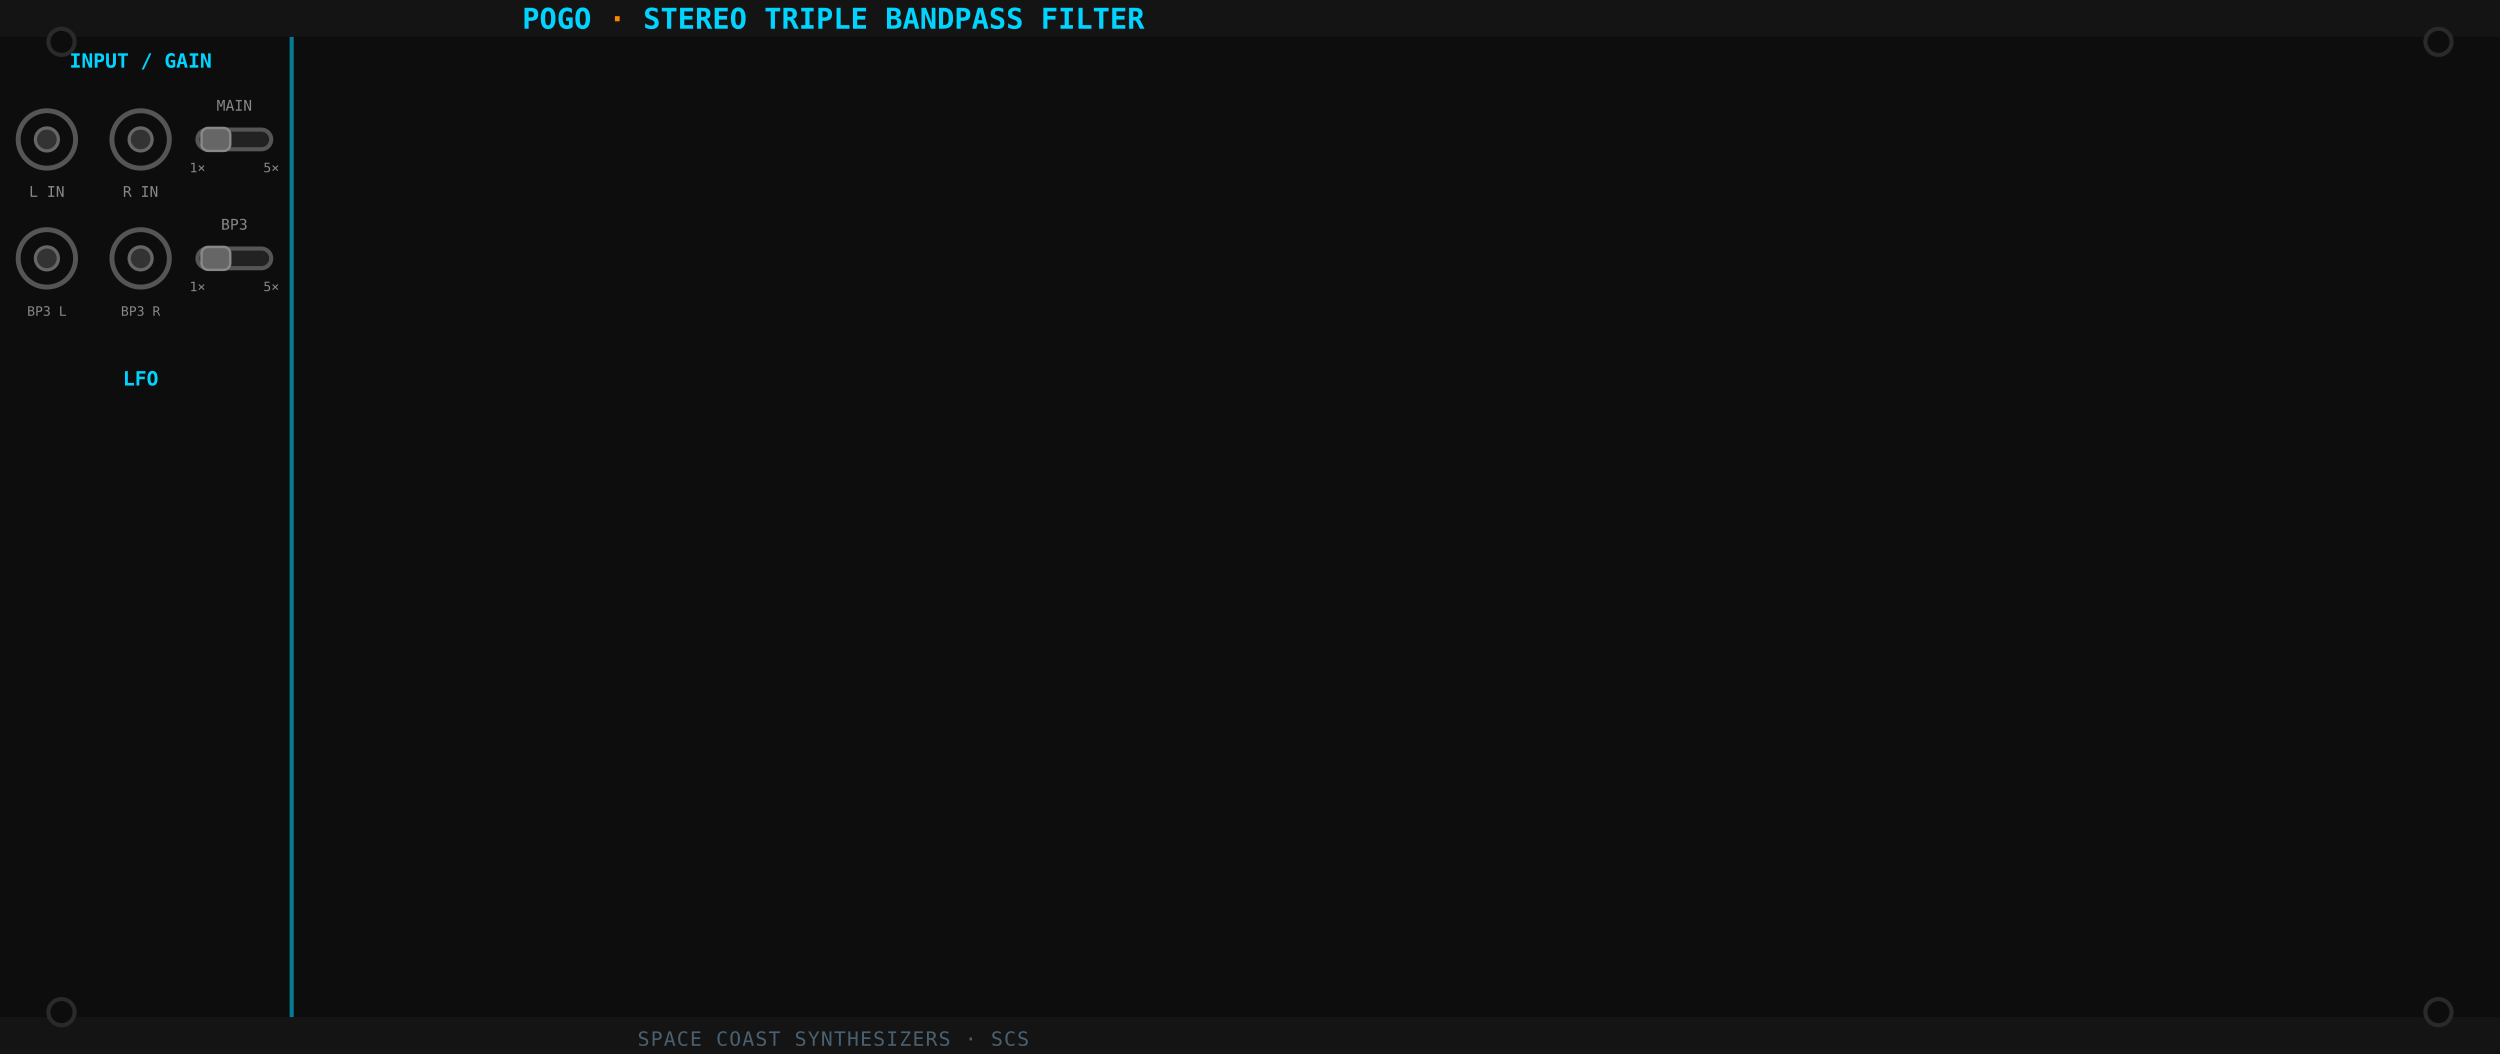
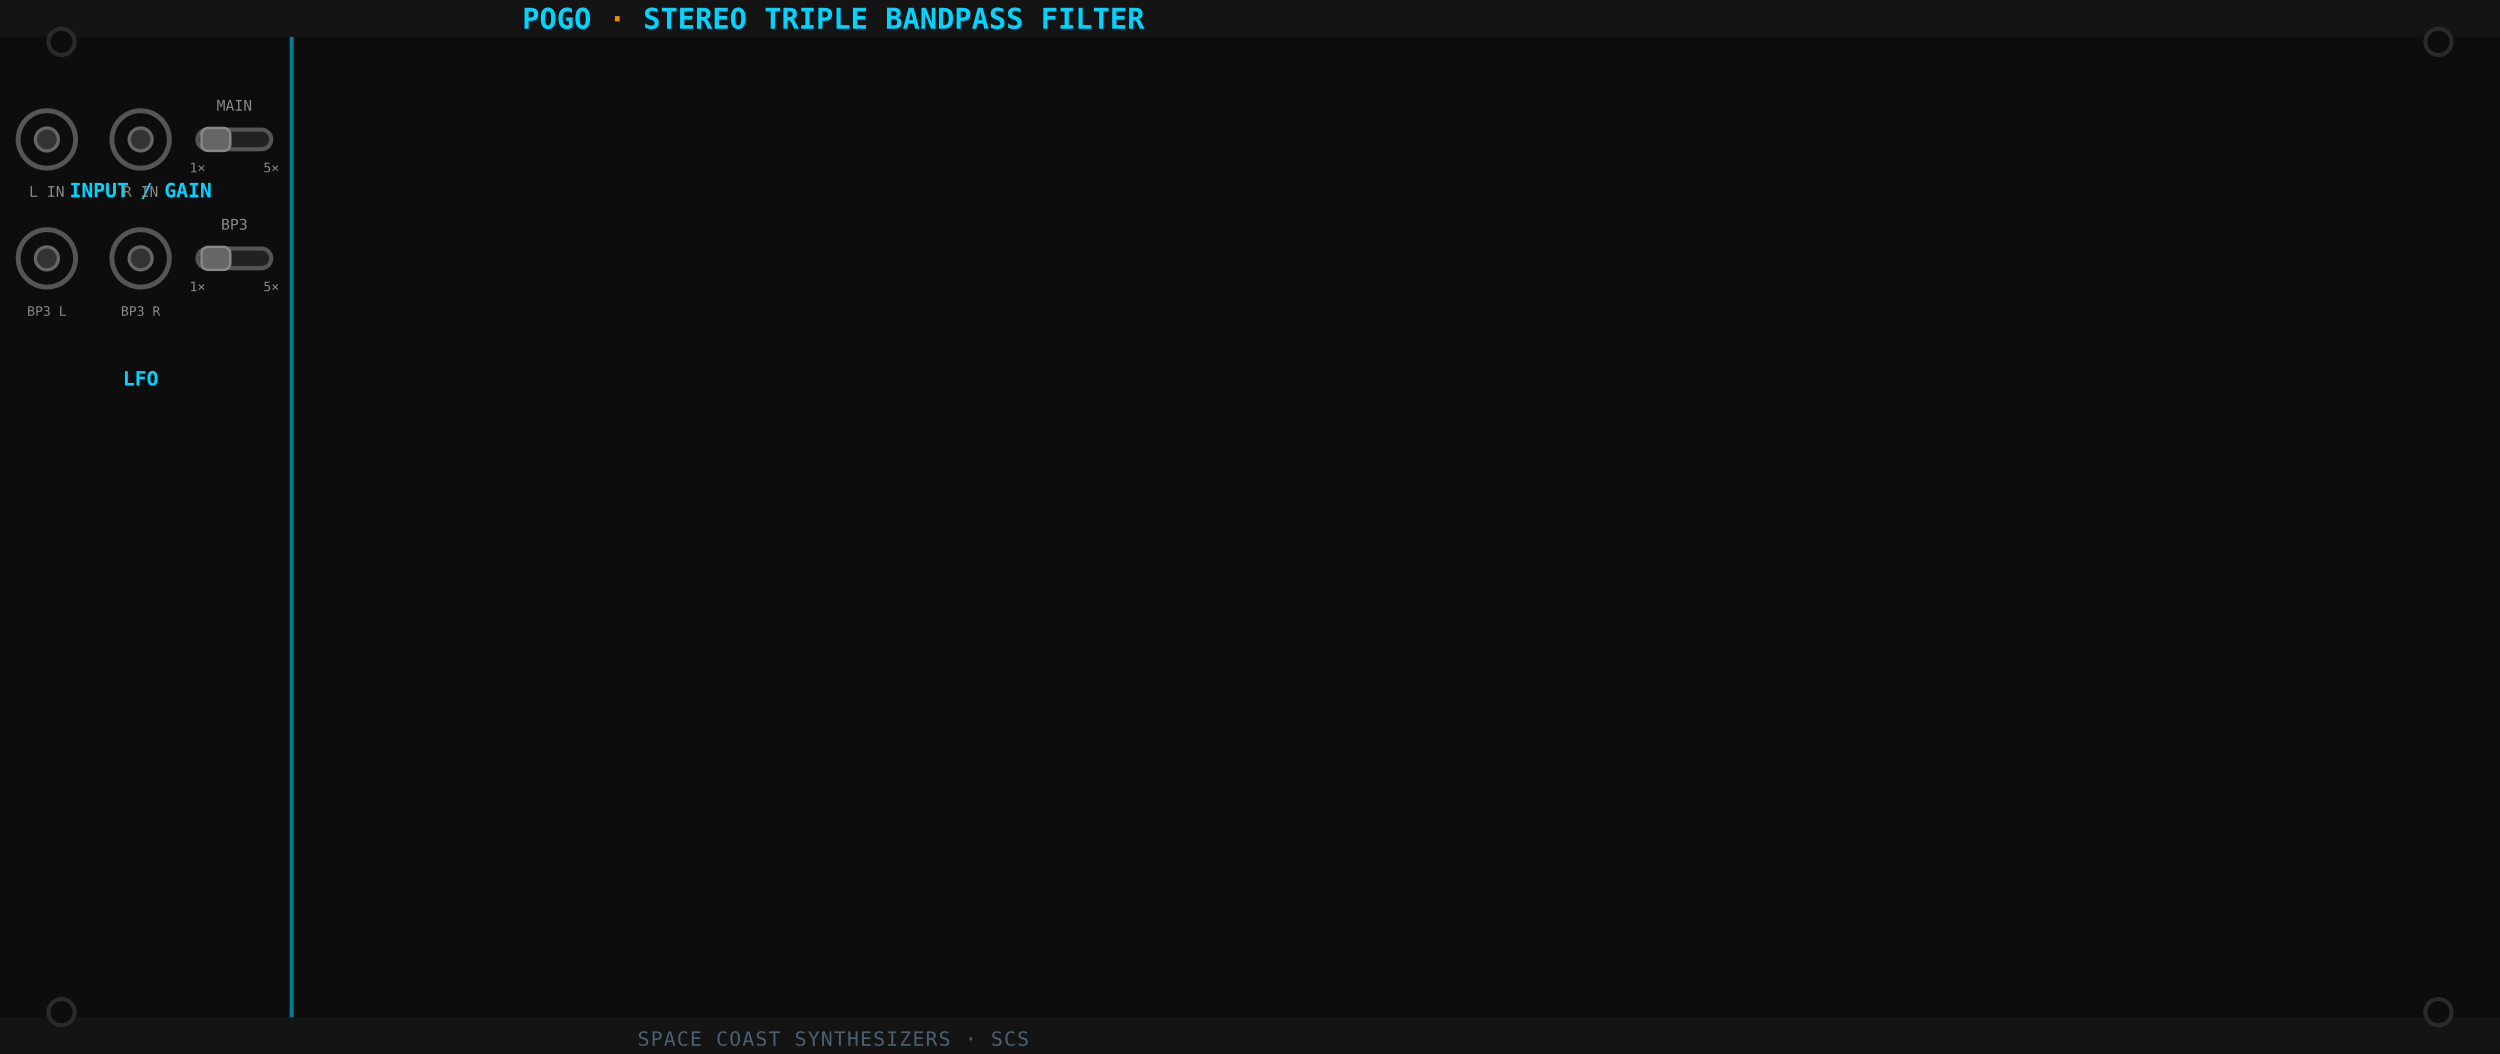
<svg xmlns="http://www.w3.org/2000/svg" width="304.8mm" height="128.5mm" viewBox="0 0 304.80 128.5">
  <rect x="0" y="0" width="304.8" height="128.5" fill="#0d0d0d" />
  <rect x="0" y="0" width="304.8" height="4.5" fill="#141414" />
  <rect x="0" y="124.0" width="304.8" height="4.5" fill="#141414" />
  <circle cx="7.5" cy="5.1" r="1.6" fill="#0d0d0d" stroke="#2a2a2a" stroke-width="0.5" />
  <circle cx="297.3" cy="5.1" r="1.6" fill="#0d0d0d" stroke="#2a2a2a" stroke-width="0.5" />
  <circle cx="7.5" cy="123.4" r="1.6" fill="#0d0d0d" stroke="#2a2a2a" stroke-width="0.5" />
  <circle cx="297.3" cy="123.4" r="1.6" fill="#0d0d0d" stroke="#2a2a2a" stroke-width="0.5" />
  <text x="101.60" y="3.5" fill="#00d4ff" font-family="monospace" font-size="3.5" font-weight="bold" text-anchor="middle">POGO  <tspan fill="#ff8800">·</tspan> STEREO TRIPLE BANDPASS FILTER</text>
  <text x="101.60" y="127.5" fill="#4a6070" font-family="monospace" font-size="2.4" text-anchor="middle" letter-spacing="0.15">SPACE COAST SYNTHESIZERS  ·  SCS</text>
  <line x1="35.56" y1="4.5" x2="35.56" y2="124.0" stroke="#00d4ff" stroke-width="0.5" opacity="0.55" />
-   <text x="17.145" y="8.25" fill="#00d4ff" font-family="monospace" font-size="2.4" text-anchor="middle" font-weight="bold">INPUT / GAIN</text>
+   <text x="17.145" y="24.05" fill="#00d4ff" font-family="monospace" font-size="2.4" text-anchor="middle" font-weight="bold">INPUT / GAIN</text>
  <text x="17.145" y="47.0" fill="#00d4ff" font-family="monospace" font-size="2.4" text-anchor="middle" font-weight="bold">LFO</text>
  <circle cx="5.715" cy="17.0" r="3.5" fill="none" stroke="#555" stroke-width="0.6" />
  <circle cx="5.715" cy="17.0" r="1.4" fill="#333" stroke="#666" stroke-width="0.4" />
  <text x="5.715" y="24.0" fill="#888" font-family="monospace" font-size="1.8" text-anchor="middle">L IN</text>
  <circle cx="17.145" cy="17.0" r="3.5" fill="none" stroke="#555" stroke-width="0.6" />
  <circle cx="17.145" cy="17.0" r="1.4" fill="#333" stroke="#666" stroke-width="0.4" />
  <text x="17.145" y="24.0" fill="#888" font-family="monospace" font-size="1.8" text-anchor="middle">R IN</text>
  <text x="28.575" y="13.5" fill="#888" font-family="monospace" font-size="1.8" text-anchor="middle">MAIN</text>
  <rect x="24.07" y="15.80" width="9" height="2.4" rx="1.2" fill="#222" stroke="#555" stroke-width="0.5" />
  <rect x="24.57" y="15.60" width="3.5" height="2.8" rx="0.8" fill="#666" stroke="#888" stroke-width="0.3" />
  <text x="24.075" y="21.0" fill="#888" font-family="monospace" font-size="1.6" text-anchor="middle">1×</text>
  <text x="33.075" y="21.0" fill="#888" font-family="monospace" font-size="1.6" text-anchor="middle">5×</text>
  <circle cx="5.715" cy="31.5" r="3.5" fill="none" stroke="#555" stroke-width="0.6" />
  <circle cx="5.715" cy="31.5" r="1.4" fill="#333" stroke="#666" stroke-width="0.4" />
  <text x="5.715" y="38.5" fill="#888" font-family="monospace" font-size="1.6" text-anchor="middle">BP3 L</text>
  <circle cx="17.145" cy="31.5" r="3.5" fill="none" stroke="#555" stroke-width="0.6" />
  <circle cx="17.145" cy="31.5" r="1.4" fill="#333" stroke="#666" stroke-width="0.4" />
  <text x="17.145" y="38.5" fill="#888" font-family="monospace" font-size="1.6" text-anchor="middle">BP3 R</text>
  <text x="28.575" y="28.0" fill="#888" font-family="monospace" font-size="1.8" text-anchor="middle">BP3</text>
  <rect x="24.07" y="30.30" width="9" height="2.4" rx="1.2" fill="#222" stroke="#555" stroke-width="0.5" />
  <rect x="24.57" y="30.10" width="3.5" height="2.8" rx="0.8" fill="#666" stroke="#888" stroke-width="0.3" />
  <text x="24.075" y="35.5" fill="#888" font-family="monospace" font-size="1.6" text-anchor="middle">1×</text>
  <text x="33.075" y="35.5" fill="#888" font-family="monospace" font-size="1.6" text-anchor="middle">5×</text>
</svg>
